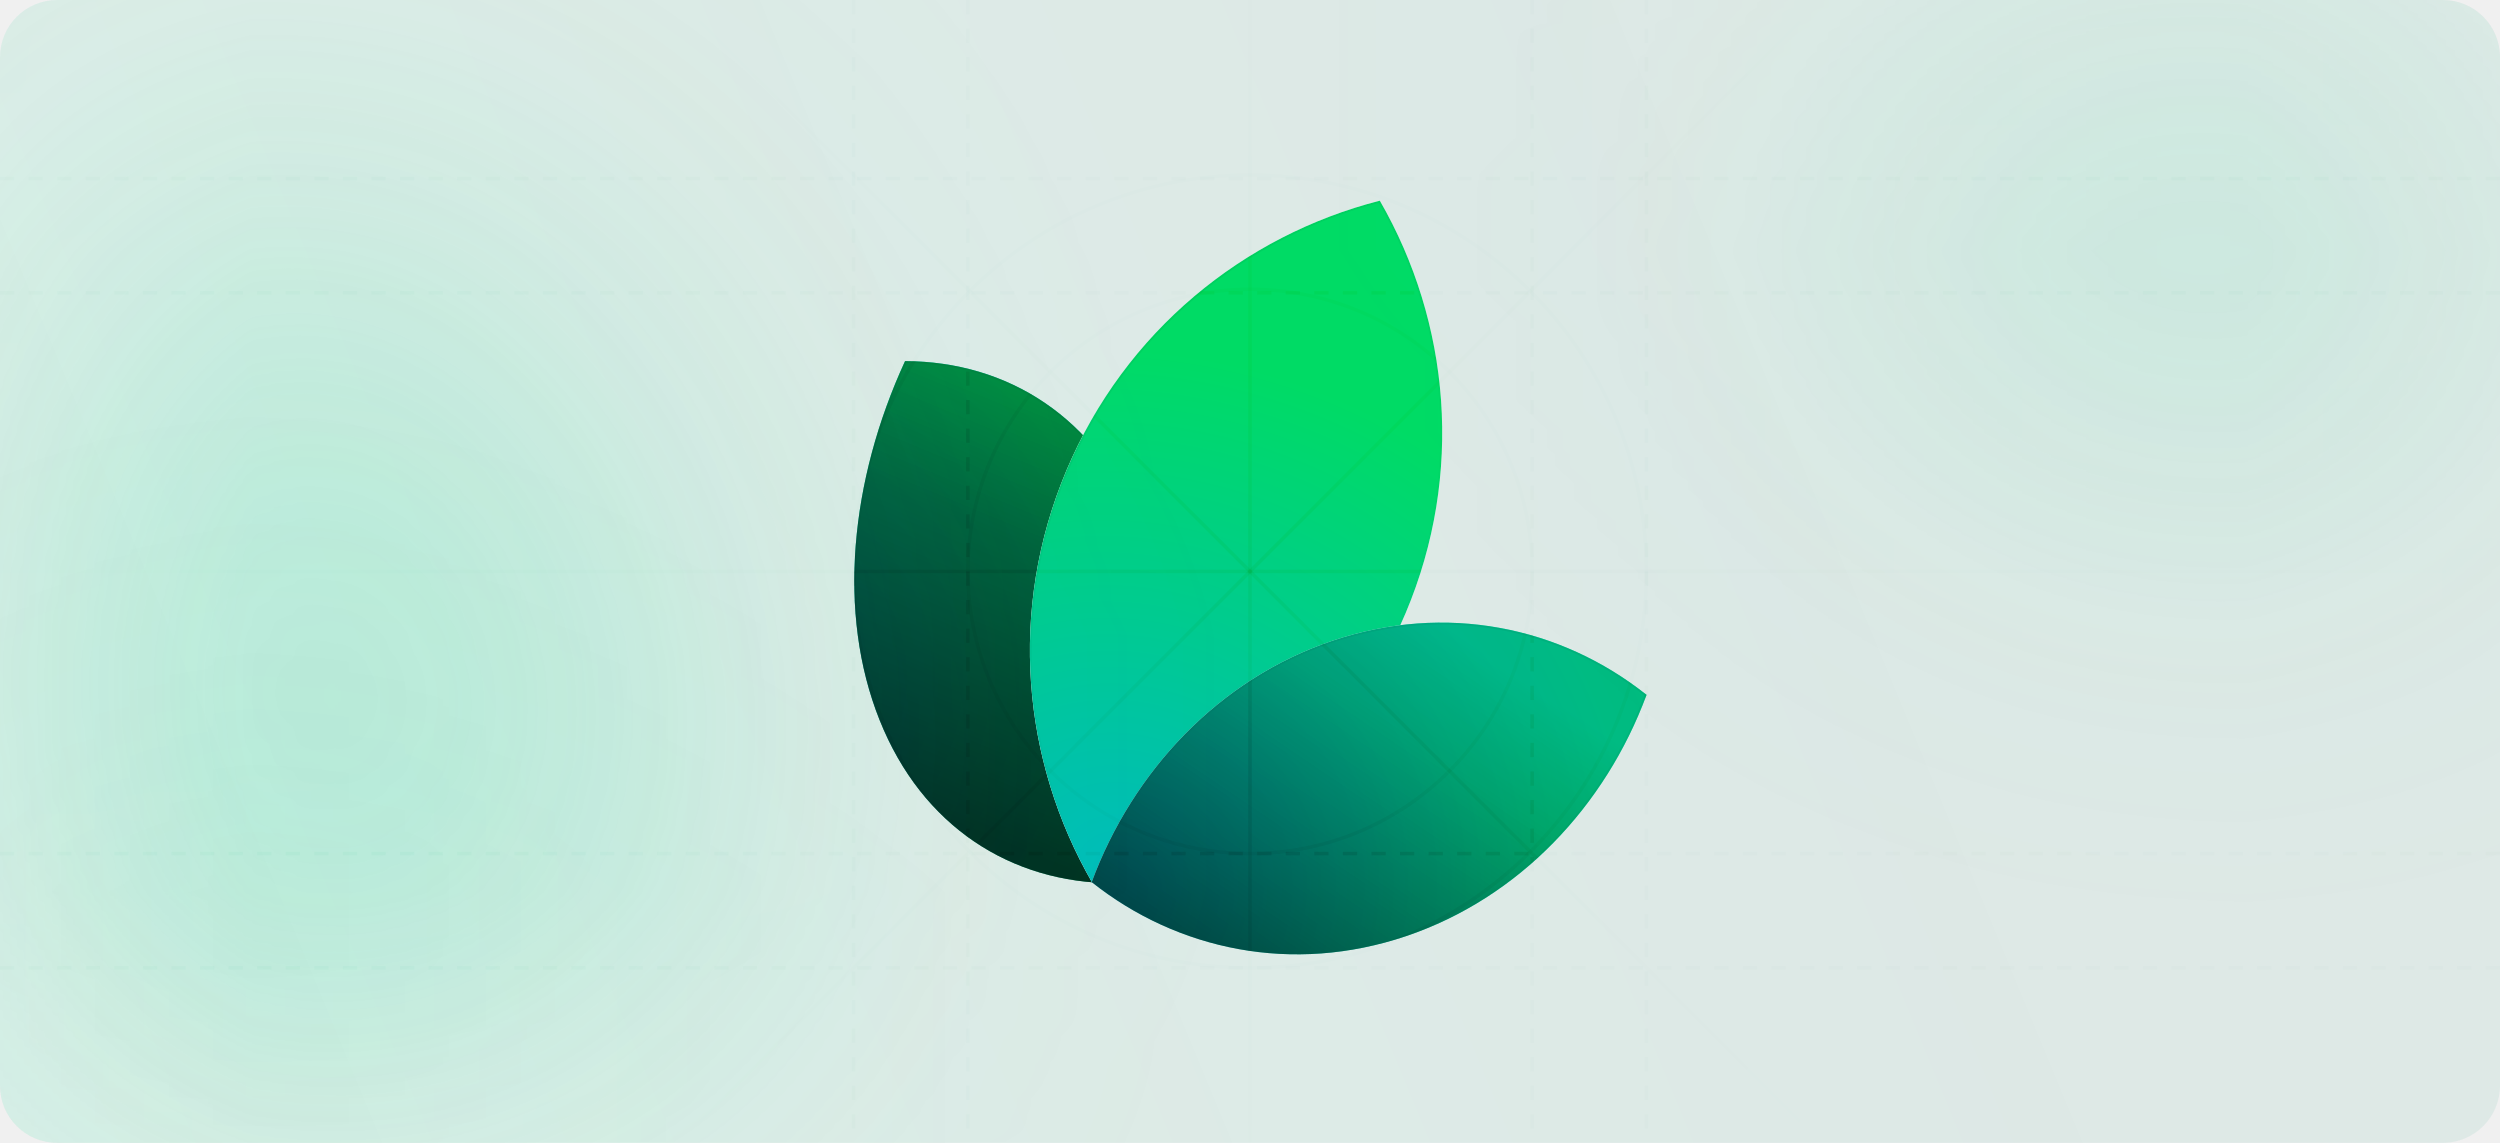
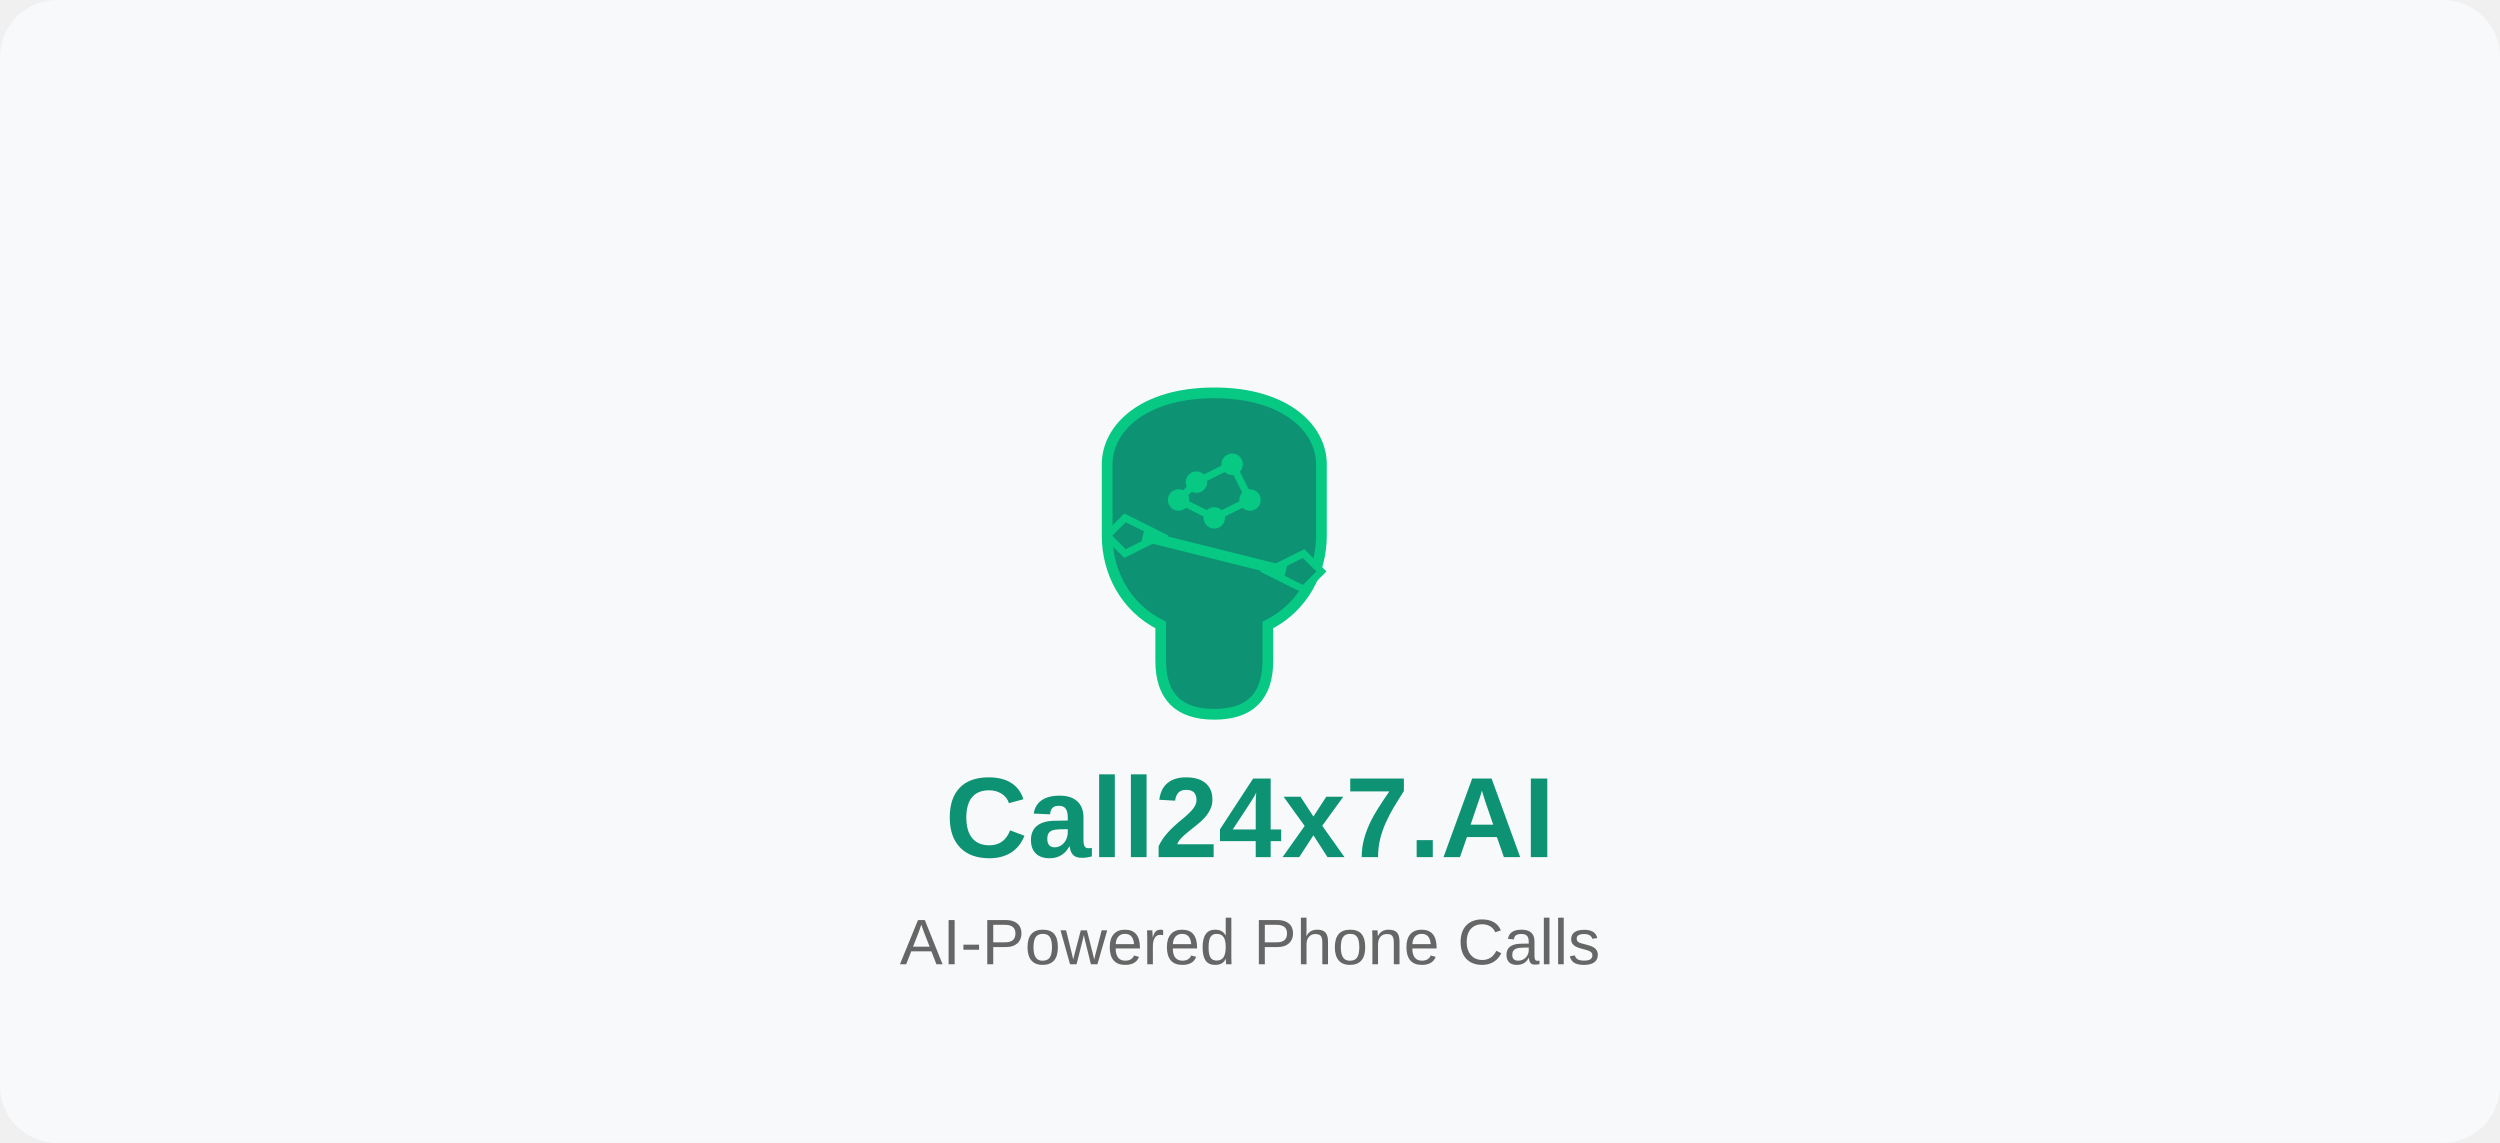
<svg xmlns="http://www.w3.org/2000/svg" width="700" height="320" viewBox="0 0 700 320" fill="none">
-   <g clip-path="url(#clip0_2862_278)">
-     <rect width="700" height="320" rx="16" fill="url(#paint0_linear_2862_278)" />
-     <path d="M311.889 247.3C283.097 247.215 258.226 231.466 246.292 201.629C234.357 171.793 238.02 134.523 253.414 101.112C282.206 101.197 307.077 116.945 319.011 146.782C330.946 176.619 327.283 213.888 311.889 247.3Z" fill="white" />
-     <path d="M311.889 247.3C283.097 247.215 258.226 231.466 246.292 201.629C234.357 171.793 238.02 134.523 253.414 101.112C282.206 101.197 307.077 116.945 319.011 146.782C330.946 176.619 327.283 213.888 311.889 247.3Z" fill="url(#paint1_radial_2862_278)" />
-     <path d="M311.889 247.3C283.097 247.215 258.226 231.466 246.292 201.629C234.357 171.793 238.02 134.523 253.414 101.112C282.206 101.197 307.077 116.945 319.011 146.782C330.946 176.619 327.283 213.888 311.889 247.3Z" fill="black" fill-opacity="0.5" style="mix-blend-mode:hard-light" />
-     <path d="M311.889 247.3C283.097 247.215 258.226 231.466 246.292 201.629C234.357 171.793 238.02 134.523 253.414 101.112C282.206 101.197 307.077 116.945 319.011 146.782C330.946 176.619 327.283 213.888 311.889 247.3Z" fill="url(#paint2_linear_2862_278)" fill-opacity="0.5" style="mix-blend-mode:hard-light" />
-     <path d="M311.72 247.034C283.108 246.887 258.409 231.208 246.538 201.531C234.656 171.825 238.271 134.702 253.583 101.377C282.195 101.524 306.894 117.203 318.765 146.88C330.647 176.586 327.031 213.709 311.72 247.034Z" stroke="url(#paint3_linear_2862_278)" stroke-opacity="0.05" stroke-width="0.531" />
-     <path d="M305.839 247.174C343.92 237.419 377.154 210.619 393.585 171.64C410.017 132.661 405.98 90.199 386.347 56.193C348.266 65.948 315.032 92.749 298.601 131.728C282.169 170.706 286.206 213.168 305.839 247.174Z" fill="white" />
-     <path d="M305.839 247.174C343.92 237.419 377.154 210.619 393.585 171.64C410.017 132.661 405.98 90.199 386.347 56.193C348.266 65.948 315.032 92.749 298.601 131.728C282.169 170.706 286.206 213.168 305.839 247.174Z" fill="url(#paint4_radial_2862_278)" />
-     <path d="M393.341 171.537C376.971 210.369 343.89 237.091 305.969 246.867C286.462 212.959 282.476 170.663 298.845 131.831C315.215 92.998 348.295 66.276 386.217 56.5C405.724 90.408 409.71 132.704 393.341 171.537Z" stroke="url(#paint5_linear_2862_278)" stroke-opacity="0.05" stroke-width="0.531" />
-     <path d="M305.686 246.995C329.75 266.114 361.965 272.832 393.671 262.129C425.376 251.426 449.499 225.691 461.03 194.556C436.967 175.437 404.751 168.719 373.046 179.422C341.34 190.125 317.217 215.86 305.686 246.995Z" fill="white" />
-     <path d="M305.686 246.995C329.75 266.114 361.965 272.832 393.671 262.129C425.376 251.426 449.499 225.691 461.03 194.556C436.967 175.437 404.751 168.719 373.046 179.422C341.34 190.125 317.217 215.86 305.686 246.995Z" fill="url(#paint6_radial_2862_278)" />
-     <path d="M305.686 246.995C329.75 266.114 361.965 272.832 393.671 262.129C425.376 251.426 449.499 225.691 461.03 194.556C436.967 175.437 404.751 168.719 373.046 179.422C341.34 190.125 317.217 215.86 305.686 246.995Z" fill="black" fill-opacity="0.2" style="mix-blend-mode:hard-light" />
-     <path d="M305.686 246.995C329.75 266.114 361.965 272.832 393.671 262.129C425.376 251.426 449.499 225.691 461.03 194.556C436.967 175.437 404.751 168.719 373.046 179.422C341.34 190.125 317.217 215.86 305.686 246.995Z" fill="url(#paint7_linear_2862_278)" fill-opacity="0.5" style="mix-blend-mode:hard-light" />
-     <path d="M393.586 261.878C362.035 272.529 329.981 265.88 306.002 246.907C317.535 215.919 341.571 190.327 373.13 179.673C404.682 169.023 436.736 175.671 460.715 194.644C449.182 225.632 425.146 251.224 393.586 261.878Z" stroke="url(#paint8_linear_2862_278)" stroke-opacity="0.05" stroke-width="0.531" />
-     <g opacity="0.8" filter="url(#filter0_f_2862_278)">
-       <circle cx="660" cy="-60" r="160" fill="#18E299" fill-opacity="0.4" />
-     </g>
-     <g opacity="0.8" filter="url(#filter1_f_2862_278)">
-       <circle cx="20" cy="213" r="160" fill="#18E299" fill-opacity="0.33" />
-     </g>
-     <g opacity="0.8" filter="url(#filter2_f_2862_278)">
-       <circle cx="660" cy="480" r="160" fill="#18E299" fill-opacity="0.52" />
-     </g>
-     <g opacity="0.8" filter="url(#filter3_f_2862_278)">
-       <circle cx="20" cy="413" r="160" fill="#18E299" fill-opacity="0.22" />
-     </g>
-     <g style="mix-blend-mode:overlay" opacity="0.1">
-       <path d="M0 50H700" stroke="black" stroke-dasharray="4 4" />
-     </g>
-     <g style="mix-blend-mode:overlay" opacity="0.1">
-       <path d="M0 82H700" stroke="black" stroke-dasharray="4 4" />
-     </g>
-     <g style="mix-blend-mode:overlay" opacity="0.1">
-       <path d="M239 0L239 320" stroke="black" stroke-dasharray="4 4" />
-     </g>
-     <g style="mix-blend-mode:overlay" opacity="0.1">
-       <path d="M271 0L271 320" stroke="black" stroke-dasharray="4 4" />
-     </g>
-     <g style="mix-blend-mode:overlay" opacity="0.1">
-       <path d="M461 0L461 320" stroke="black" stroke-dasharray="4 4" />
-     </g>
-     <g style="mix-blend-mode:overlay" opacity="0.1">
-       <path d="M350 0L350 320" stroke="url(#paint9_linear_2862_278)" />
-     </g>
-     <g style="mix-blend-mode:overlay" opacity="0.1">
-       <path d="M429 0L429 320" stroke="black" stroke-dasharray="4 4" />
-     </g>
-     <g style="mix-blend-mode:overlay" opacity="0.1">
-       <path d="M0 271H700" stroke="black" stroke-dasharray="4 4" />
-     </g>
-     <g style="mix-blend-mode:overlay" opacity="0.1">
-       <path d="M0 239H700" stroke="black" stroke-dasharray="4 4" />
-     </g>
-     <g style="mix-blend-mode:overlay" opacity="0.1">
-       <path d="M0 160H700" stroke="url(#paint10_linear_2862_278)" />
-     </g>
-     <g style="mix-blend-mode:overlay" opacity="0.1">
-       <path d="M511 -1L189 321" stroke="url(#paint11_linear_2862_278)" />
-     </g>
-     <g style="mix-blend-mode:overlay" opacity="0.1">
-       <path d="M511 321L189 -1" stroke="url(#paint12_linear_2862_278)" />
-     </g>
-     <g style="mix-blend-mode:overlay" opacity="0.05">
-       <circle cx="350" cy="160" r="111" stroke="black" />
-     </g>
-     <g style="mix-blend-mode:overlay" opacity="0.05">
-       <circle cx="350" cy="160" r="79" stroke="black" />
-     </g>
+   <rect width="700" height="320" rx="16" fill="url(#gradient)" />
+   <g transform="translate(350, 160)">
+     <path d="M-40 -30 C-40 -40, -30 -50, -10 -50 C10 -50, 20 -40, 20 -30 L20 -10 C20 0, 15 10, 5 15 L5 25 C5 35, 0 40, -10 40 C-20 40, -25 35, -25 25 L-25 15 C-35 10, -40 0, -40 -10 Z" fill="#0D9373" stroke="#07C983" stroke-width="3" />
+     <circle cx="-15" cy="-25" r="3" fill="#07C983" />
+     <circle cx="-5" cy="-30" r="3" fill="#07C983" />
+     <circle cx="0" cy="-20" r="3" fill="#07C983" />
+     <circle cx="-10" cy="-15" r="3" fill="#07C983" />
+     <circle cx="-20" cy="-20" r="3" fill="#07C983" />
+     <line x1="-15" y1="-25" x2="-5" y2="-30" stroke="#07C983" stroke-width="2" />
+     <line x1="-5" y1="-30" x2="0" y2="-20" stroke="#07C983" stroke-width="2" />
+     <line x1="0" y1="-20" x2="-10" y2="-15" stroke="#07C983" stroke-width="2" />
+     <line x1="-10" y1="-15" x2="-20" y2="-20" stroke="#07C983" stroke-width="2" />
+     <line x1="-20" y1="-20" x2="-15" y2="-25" stroke="#07C983" stroke-width="2" />
+     <path d="M-25 -10 L-35 -15 L-40 -10 L-35 -5 Z" fill="#0D9373" stroke="#07C983" stroke-width="2" />
+     <path d="M5 0 L15 5 L20 0 L15 -5 Z" fill="#0D9373" stroke="#07C983" stroke-width="2" />
+     <line x1="-30" y1="-10" x2="10" y2="0" stroke="#07C983" stroke-width="3" />
  </g>
+   <text x="350" y="240" font-family="Arial, sans-serif" font-size="32" font-weight="bold" fill="#0D9373" text-anchor="middle">
+     Call24x7.AI
+   </text>
+   <text x="350" y="270" font-family="Arial, sans-serif" font-size="18" fill="#666" text-anchor="middle">
+     AI-Powered Phone Calls
+   </text>
  <defs>
-     <filter id="filter0_f_2862_278" x="260" y="-460" width="800" height="800" filterUnits="userSpaceOnUse" color-interpolation-filters="sRGB">
-       <feFlood flood-opacity="0" result="BackgroundImageFix" />
-       <feBlend mode="normal" in="SourceGraphic" in2="BackgroundImageFix" result="shape" />
-       <feGaussianBlur stdDeviation="120" result="effect1_foregroundBlur_2862_278" />
-     </filter>
-     <filter id="filter1_f_2862_278" x="-380" y="-187" width="800" height="800" filterUnits="userSpaceOnUse" color-interpolation-filters="sRGB">
-       <feFlood flood-opacity="0" result="BackgroundImageFix" />
-       <feBlend mode="normal" in="SourceGraphic" in2="BackgroundImageFix" result="shape" />
-       <feGaussianBlur stdDeviation="120" result="effect1_foregroundBlur_2862_278" />
-     </filter>
-     <filter id="filter2_f_2862_278" x="260" y="80" width="800" height="800" filterUnits="userSpaceOnUse" color-interpolation-filters="sRGB">
-       <feFlood flood-opacity="0" result="BackgroundImageFix" />
-       <feBlend mode="normal" in="SourceGraphic" in2="BackgroundImageFix" result="shape" />
-       <feGaussianBlur stdDeviation="120" result="effect1_foregroundBlur_2862_278" />
-     </filter>
-     <filter id="filter3_f_2862_278" x="-380" y="13" width="800" height="800" filterUnits="userSpaceOnUse" color-interpolation-filters="sRGB">
-       <feFlood flood-opacity="0" result="BackgroundImageFix" />
-       <feBlend mode="normal" in="SourceGraphic" in2="BackgroundImageFix" result="shape" />
-       <feGaussianBlur stdDeviation="120" result="effect1_foregroundBlur_2862_278" />
-     </filter>
-     <linearGradient id="paint0_linear_2862_278" x1="1.04308e-05" y1="320" x2="710.784" y2="26.079" gradientUnits="userSpaceOnUse">
-       <stop stop-color="#18E299" stop-opacity="0.09" />
-       <stop offset="0.729" stop-color="#0D9373" stop-opacity="0.08" />
+     <linearGradient id="gradient" x1="0" y1="0" x2="700" y2="320">
+       <stop offset="0%" stop-color="#F8F9FA" />
+       <stop offset="100%" stop-color="#E9ECEF" />
    </linearGradient>
-     <radialGradient id="paint1_radial_2862_278" cx="0" cy="0" r="1" gradientUnits="userSpaceOnUse" gradientTransform="translate(208.697 189.703) rotate(-10.029) scale(169.097 167.466)">
-       <stop stop-color="#00B0BB" />
-       <stop offset="1" stop-color="#00DB65" />
-     </radialGradient>
-     <linearGradient id="paint2_linear_2862_278" x1="306.587" y1="93.56" x2="252.341" y2="224.228" gradientUnits="userSpaceOnUse">
-       <stop stop-color="#18E299" />
-       <stop offset="1" />
-     </linearGradient>
-     <linearGradient id="paint3_linear_2862_278" x1="311.84" y1="123.717" x2="253.579" y2="224.761" gradientUnits="userSpaceOnUse">
-       <stop />
-       <stop offset="1" stop-opacity="0" />
-     </linearGradient>
-     <radialGradient id="paint4_radial_2862_278" cx="0" cy="0" r="1" gradientUnits="userSpaceOnUse" gradientTransform="translate(313.407 243.64) rotate(-75.7542) scale(203.632 223.902)">
-       <stop stop-color="#00BBBB" />
-       <stop offset="0.713" stop-color="#00DB65" />
-     </radialGradient>
-     <linearGradient id="paint5_linear_2862_278" x1="308.586" y1="102.284" x2="383.487" y2="201.169" gradientUnits="userSpaceOnUse">
-       <stop />
-       <stop offset="1" stop-opacity="0" />
-     </linearGradient>
-     <radialGradient id="paint6_radial_2862_278" cx="0" cy="0" r="1" gradientUnits="userSpaceOnUse" gradientTransform="translate(311.447 249.925) rotate(-20.3524) scale(174.776 163.096)">
-       <stop stop-color="#00B0BB" />
-       <stop offset="1" stop-color="#00DB65" />
-     </radialGradient>
-     <linearGradient id="paint7_linear_2862_278" x1="395.843" y1="169.781" x2="332.121" y2="263.82" gradientUnits="userSpaceOnUse">
-       <stop stop-color="#00B1BC" />
-       <stop offset="1" />
-     </linearGradient>
-     <linearGradient id="paint8_linear_2862_278" x1="395.843" y1="169.781" x2="370.991" y2="271.799" gradientUnits="userSpaceOnUse">
-       <stop />
-       <stop offset="1" stop-opacity="0" />
-     </linearGradient>
-     <linearGradient id="paint9_linear_2862_278" x1="350" y1="0" x2="350" y2="320" gradientUnits="userSpaceOnUse">
-       <stop stop-opacity="0" />
-       <stop offset="0" stop-opacity="0.3" />
-       <stop offset="0.333" />
-       <stop offset="0.667" />
-       <stop offset="1" stop-opacity="0.3" />
-     </linearGradient>
-     <linearGradient id="paint10_linear_2862_278" x1="0" y1="160" x2="700" y2="160" gradientUnits="userSpaceOnUse">
-       <stop stop-opacity="0.1" />
-       <stop offset="0.5" />
-       <stop offset="1" stop-opacity="0.1" />
-     </linearGradient>
-     <linearGradient id="paint11_linear_2862_278" x1="511" y1="-1" x2="189" y2="321" gradientUnits="userSpaceOnUse">
-       <stop stop-opacity="0.1" />
-       <stop offset="0.5" />
-       <stop offset="1" stop-opacity="0.1" />
-     </linearGradient>
-     <linearGradient id="paint12_linear_2862_278" x1="511" y1="321" x2="189" y2="-1" gradientUnits="userSpaceOnUse">
-       <stop stop-opacity="0.1" />
-       <stop offset="0.5" />
-       <stop offset="1" stop-opacity="0.1" />
-     </linearGradient>
-     <clipPath id="clip0_2862_278">
-       <rect width="700" height="320" rx="16" fill="white" />
-     </clipPath>
  </defs>
</svg>
